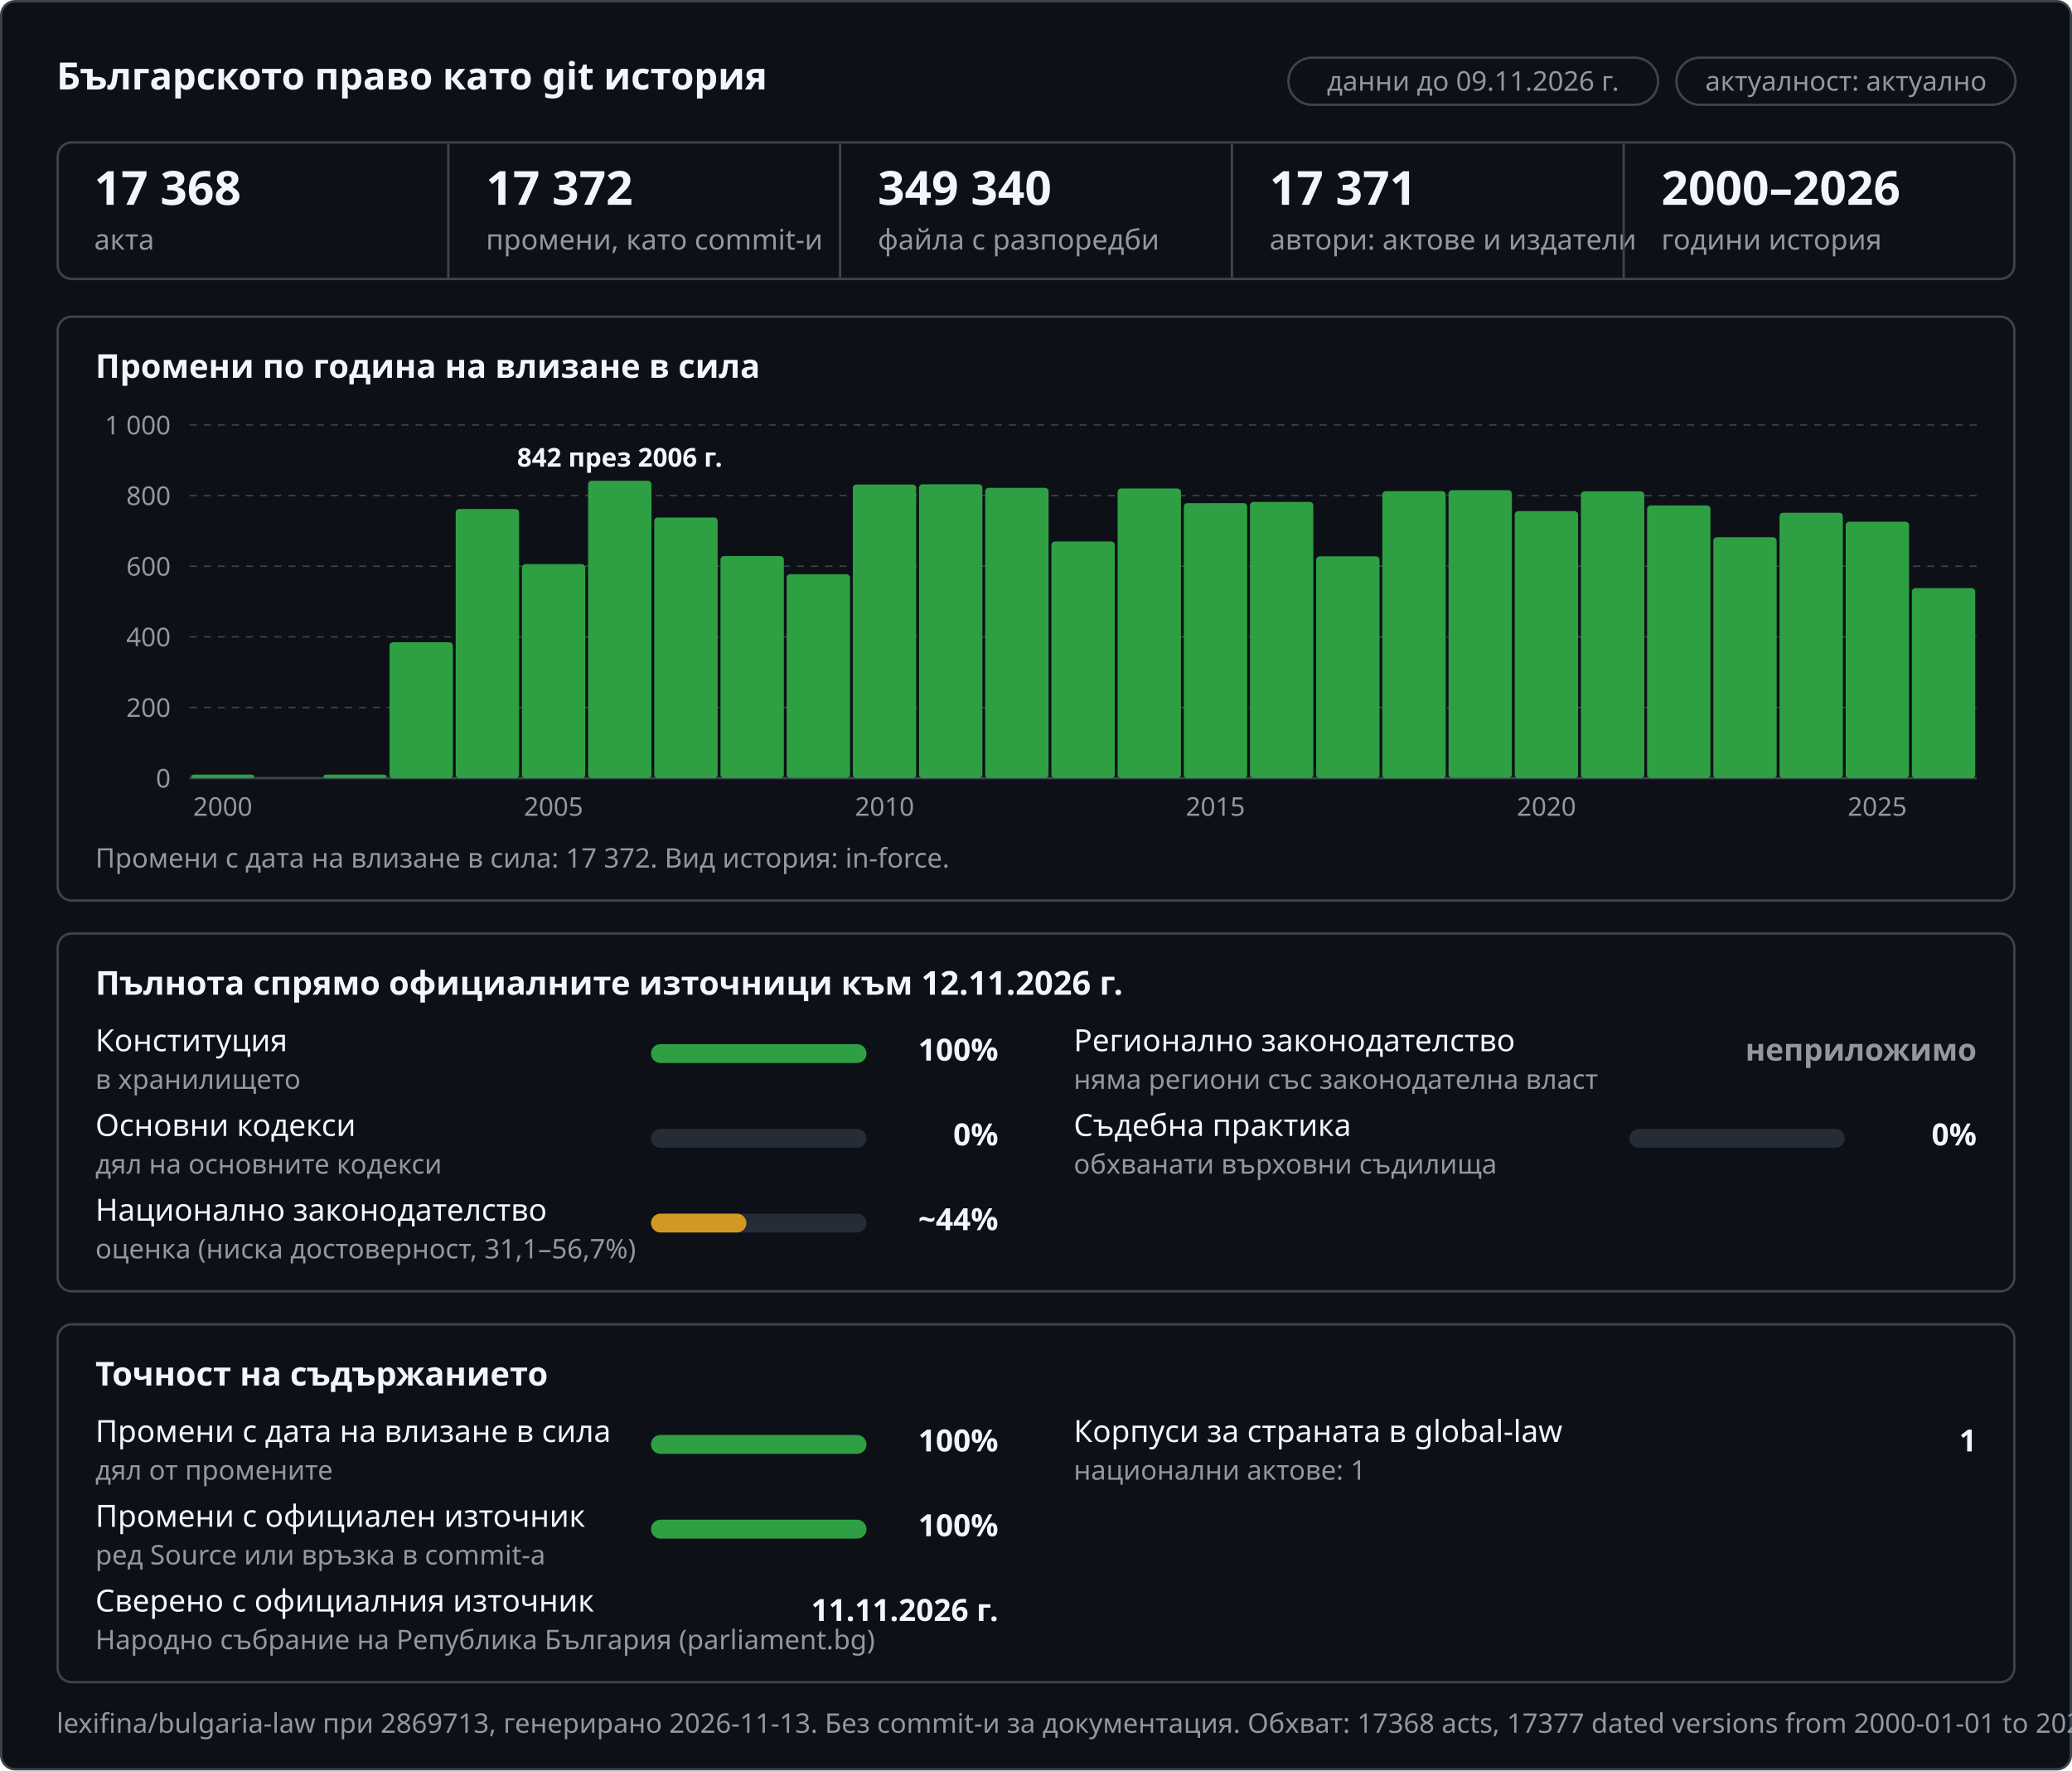
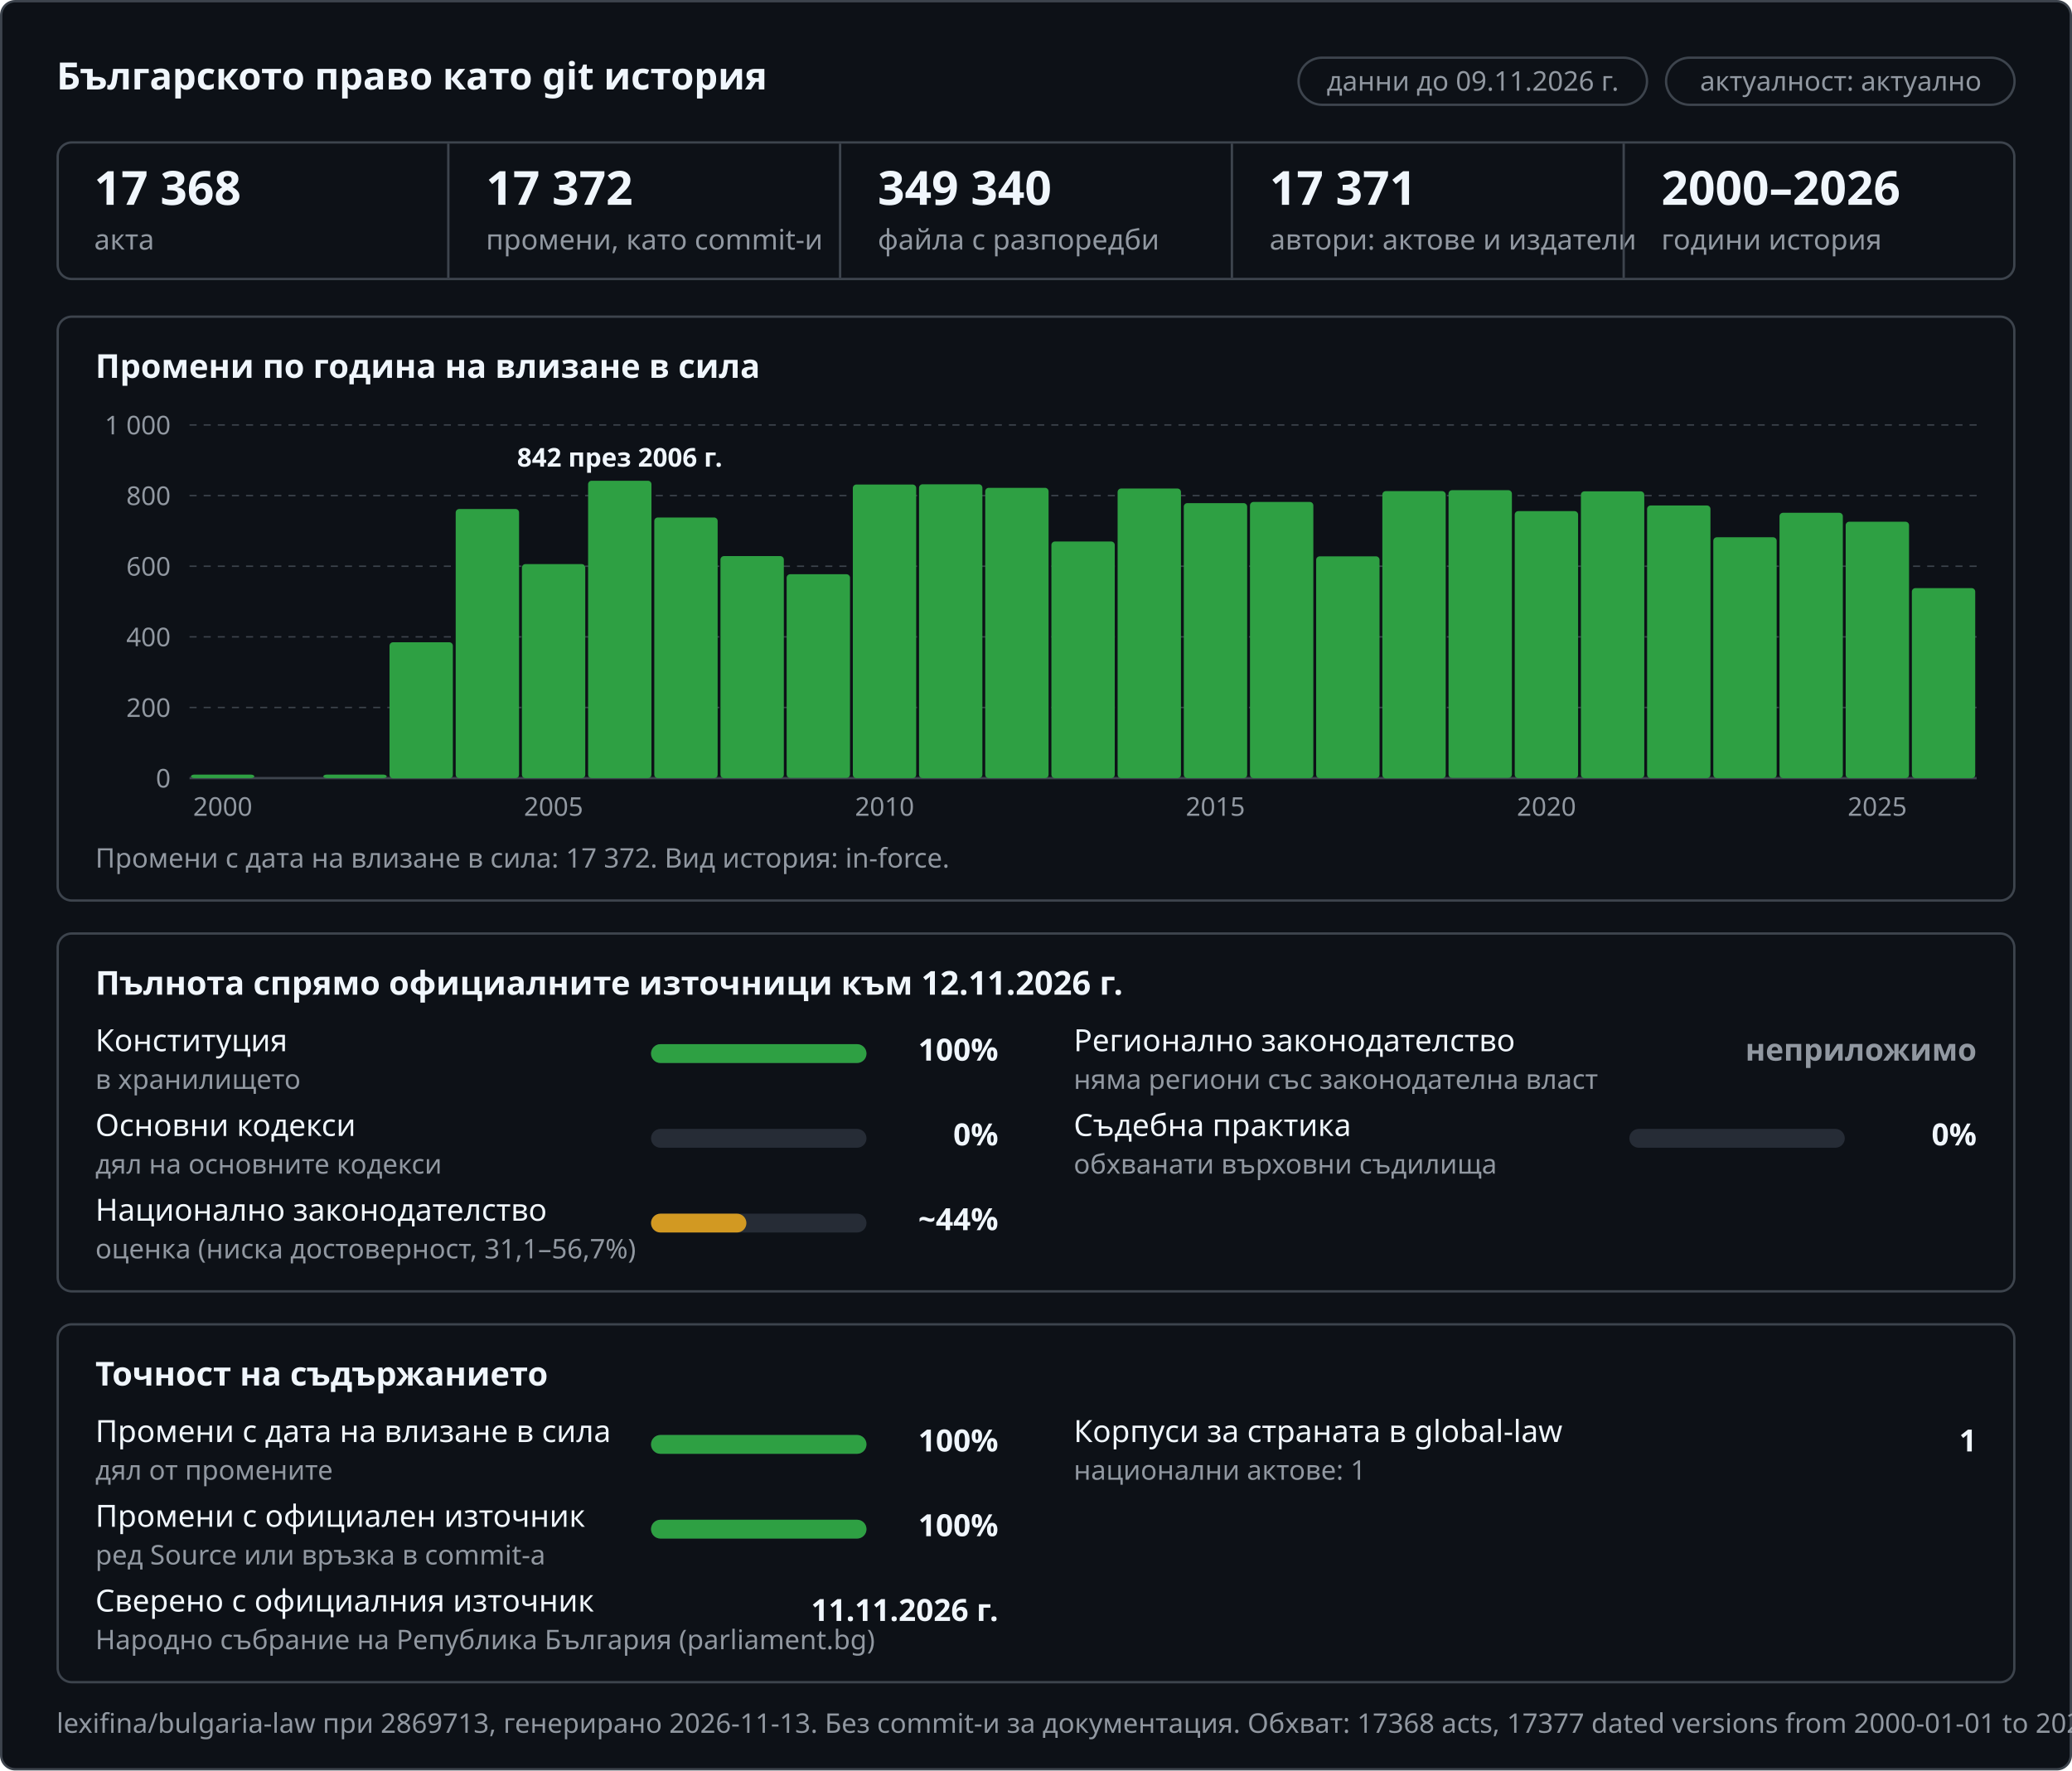
<svg xmlns="http://www.w3.org/2000/svg" width="880" height="752" viewBox="0 0 880 752" font-family="-apple-system,BlinkMacSystemFont,Segoe UI,Noto Sans,Helvetica,Arial,sans-serif">
  <rect x="0.5" y="0.5" width="879" height="751" rx="6" fill="#0d1117" stroke="#3d444d" />
  <text x="24" y="38" font-size="16" font-weight="600" fill="#f0f6fc">Българското право като git история</text>
-   <rect x="547.2" y="24.5" width="157" height="20" rx="10" fill="none" stroke="#3d444d" />
-   <text x="625.6" y="38.5" font-size="11.5" font-weight="500" text-anchor="middle" fill="#9198a1">данни до 09.11.2026 г.</text>
-   <rect x="712.0" y="24.5" width="144" height="20" rx="10" fill="none" stroke="#3d444d" />
-   <text x="784.0" y="38.5" font-size="11.5" font-weight="500" text-anchor="middle" fill="#9198a1">актуалност: актуално</text>
+   <rect x="551.5" y="24.5" width="148" height="20" rx="10" fill="none" stroke="#3d444d" />
+   <text x="625.5" y="38.5" font-size="11.5" font-weight="500" text-anchor="middle" fill="#9198a1">данни до 09.11.2026 г.</text>
+   <rect x="707.6" y="24.5" width="148" height="20" rx="10" fill="none" stroke="#3d444d" />
+   <text x="781.8" y="38.5" font-size="11.5" font-weight="500" text-anchor="middle" fill="#9198a1">актуалност: актуално</text>
  <rect x="24.5" y="60.5" width="831" height="58" rx="6" fill="#0d1117" stroke="#3d444d" />
  <text x="40.0" y="87" font-size="20" font-weight="600" fill="#f0f6fc">17 368</text>
  <text x="40.0" y="106" font-size="12" fill="#9198a1">акта</text>
  <line x1="190.4" y1="61" x2="190.4" y2="118" stroke="#3d444d" />
  <text x="206.4" y="87" font-size="20" font-weight="600" fill="#f0f6fc">17 372</text>
  <text x="206.4" y="106" font-size="12" fill="#9198a1">промени, като commit-и</text>
  <line x1="356.8" y1="61" x2="356.8" y2="118" stroke="#3d444d" />
  <text x="372.8" y="87" font-size="20" font-weight="600" fill="#f0f6fc">349 340</text>
  <text x="372.8" y="106" font-size="12" fill="#9198a1">файла с разпоредби</text>
  <line x1="523.2" y1="61" x2="523.2" y2="118" stroke="#3d444d" />
  <text x="539.2" y="87" font-size="20" font-weight="600" fill="#f0f6fc">17 371</text>
-   <text x="539.2" y="106" font-size="12" fill="#9198a1">автори: актове и издатели</text>
+   <text x="539.2" y="106" font-size="12" fill="#9198a1" textLength="142" lengthAdjust="spacingAndGlyphs">автори: актове и издатели</text>
  <line x1="689.6" y1="61" x2="689.6" y2="118" stroke="#3d444d" />
  <text x="705.6" y="87" font-size="20" font-weight="600" fill="#f0f6fc">2000–2026</text>
  <text x="705.6" y="106" font-size="12" fill="#9198a1">години история</text>
  <rect x="24.5" y="134.5" width="831" height="248" rx="6" fill="#0d1117" stroke="#3d444d" />
  <text x="40.5" y="160.5" font-size="14" font-weight="600" fill="#f0f6fc">Промени по година на влизане в сила</text>
  <line x1="80.5" y1="330.5" x2="839.5" y2="330.5" stroke="#3d444d" stroke-width="1" />
  <text x="72.5" y="334.5" font-size="11" text-anchor="end" fill="#9198a1">0</text>
  <line x1="80.5" y1="300.5" x2="839.5" y2="300.5" stroke="#3d444d" stroke-width="0.6" stroke-dasharray="3 3" />
  <text x="72.5" y="304.5" font-size="11" text-anchor="end" fill="#9198a1">200</text>
  <line x1="80.5" y1="270.5" x2="839.5" y2="270.5" stroke="#3d444d" stroke-width="0.6" stroke-dasharray="3 3" />
  <text x="72.5" y="274.5" font-size="11" text-anchor="end" fill="#9198a1">400</text>
  <line x1="80.5" y1="240.5" x2="839.5" y2="240.5" stroke="#3d444d" stroke-width="0.6" stroke-dasharray="3 3" />
  <text x="72.5" y="244.5" font-size="11" text-anchor="end" fill="#9198a1">600</text>
  <line x1="80.5" y1="210.5" x2="839.5" y2="210.5" stroke="#3d444d" stroke-width="0.6" stroke-dasharray="3 3" />
  <text x="72.5" y="214.5" font-size="11" text-anchor="end" fill="#9198a1">800</text>
  <line x1="80.5" y1="180.5" x2="839.5" y2="180.5" stroke="#3d444d" stroke-width="0.6" stroke-dasharray="3 3" />
  <text x="72.5" y="184.5" font-size="11" text-anchor="end" fill="#9198a1">1 000</text>
  <rect x="81.10" y="329.0" width="26.91" height="1.5" rx="1.5" fill="#2ea043" />
  <text x="94.6" y="346.5" font-size="11" text-anchor="middle" fill="#9198a1">2000</text>
  <rect x="137.32" y="329.0" width="26.91" height="1.5" rx="1.5" fill="#2ea043" />
  <rect x="165.43" y="272.8" width="26.91" height="57.8" rx="1.5" fill="#2ea043" />
  <rect x="193.54" y="216.2" width="26.91" height="114.3" rx="1.5" fill="#2ea043" />
  <rect x="221.66" y="239.6" width="26.91" height="90.9" rx="1.5" fill="#2ea043" />
  <text x="235.1" y="346.5" font-size="11" text-anchor="middle" fill="#9198a1">2005</text>
  <rect x="249.77" y="204.2" width="26.91" height="126.3" rx="1.5" fill="#2ea043" />
  <text x="263.2" y="198.2" font-size="11" font-weight="600" text-anchor="middle" fill="#f0f6fc">842 през 2006 г.</text>
  <rect x="277.88" y="219.8" width="26.91" height="110.7" rx="1.5" fill="#2ea043" />
  <rect x="305.99" y="236.2" width="26.91" height="94.3" rx="1.5" fill="#2ea043" />
  <rect x="334.10" y="243.9" width="26.91" height="86.5" rx="1.5" fill="#2ea043" />
  <rect x="362.21" y="205.8" width="26.91" height="124.7" rx="1.5" fill="#2ea043" />
  <text x="375.7" y="346.5" font-size="11" text-anchor="middle" fill="#9198a1">2010</text>
  <rect x="390.32" y="205.7" width="26.91" height="124.8" rx="1.5" fill="#2ea043" />
  <rect x="418.43" y="207.2" width="26.91" height="123.3" rx="1.5" fill="#2ea043" />
  <rect x="446.54" y="230.0" width="26.91" height="100.5" rx="1.5" fill="#2ea043" />
  <rect x="474.66" y="207.5" width="26.91" height="123.0" rx="1.5" fill="#2ea043" />
  <rect x="502.77" y="213.7" width="26.91" height="116.8" rx="1.5" fill="#2ea043" />
  <text x="516.2" y="346.5" font-size="11" text-anchor="middle" fill="#9198a1">2015</text>
  <rect x="530.88" y="213.2" width="26.91" height="117.3" rx="1.5" fill="#2ea043" />
  <rect x="558.99" y="236.3" width="26.91" height="94.2" rx="1.5" fill="#2ea043" />
  <rect x="587.10" y="208.6" width="26.91" height="122.0" rx="1.5" fill="#2ea043" />
  <rect x="615.21" y="208.2" width="26.91" height="122.2" rx="1.5" fill="#2ea043" />
  <rect x="643.32" y="217.1" width="26.91" height="113.4" rx="1.5" fill="#2ea043" />
  <text x="656.8" y="346.5" font-size="11" text-anchor="middle" fill="#9198a1">2020</text>
  <rect x="671.43" y="208.7" width="26.91" height="121.8" rx="1.5" fill="#2ea043" />
  <rect x="699.54" y="214.7" width="26.91" height="115.8" rx="1.5" fill="#2ea043" />
  <rect x="727.66" y="228.2" width="26.91" height="102.3" rx="1.5" fill="#2ea043" />
  <rect x="755.77" y="217.8" width="26.91" height="112.7" rx="1.5" fill="#2ea043" />
  <rect x="783.88" y="221.6" width="26.91" height="108.9" rx="1.5" fill="#2ea043" />
  <text x="797.3" y="346.5" font-size="11" text-anchor="middle" fill="#9198a1">2025</text>
  <rect x="811.99" y="249.8" width="26.91" height="80.7" rx="1.5" fill="#2ea043" />
  <text x="40.5" y="368.5" font-size="11.5" fill="#9198a1">Промени с дата на влизане в сила: 17 372. Вид история: in-force.</text>
  <rect x="24.5" y="396.5" width="831" height="152" rx="6" fill="#0d1117" stroke="#3d444d" />
  <text x="40.5" y="422.5" font-size="14" font-weight="600" fill="#f0f6fc">Пълнота спрямо официалните източници към 12.11.2026 г.</text>
  <text x="40.5" y="446.5" font-size="13" fill="#f0f6fc">Конституция</text>
  <text x="40.5" y="462.5" font-size="11.5" fill="#9198a1">в хранилището</text>
  <g>
    <rect x="276.5" y="443.5" width="91.5" height="8" rx="4" fill="#262c36" />
    <rect x="276.5" y="443.5" width="91.5" height="8" rx="4" fill="#2ea043" />
  </g>
  <text x="424.0" y="450.5" font-size="13" font-weight="600" text-anchor="end" fill="#f0f6fc">100%</text>
  <text x="40.5" y="482.5" font-size="13" fill="#f0f6fc">Основни кодекси</text>
  <text x="40.5" y="498.5" font-size="11.5" fill="#9198a1">дял на основните кодекси</text>
  <g>
    <rect x="276.5" y="479.5" width="91.5" height="8" rx="4" fill="#262c36" />
  </g>
  <text x="424.0" y="486.5" font-size="13" font-weight="600" text-anchor="end" fill="#f0f6fc">0%</text>
  <text x="40.5" y="518.5" font-size="13" fill="#f0f6fc">Национално законодателство</text>
  <text x="40.5" y="534.5" font-size="11.5" fill="#9198a1">оценка (ниска достоверност, 31,1–56,7%)</text>
  <g>
    <rect x="276.5" y="515.5" width="91.5" height="8" rx="4" fill="#262c36" />
    <rect x="276.5" y="515.5" width="40.5" height="8" rx="4" fill="#d29922" />
  </g>
  <text x="424.0" y="522.5" font-size="13" font-weight="600" text-anchor="end" fill="#f0f6fc">~44%</text>
  <text x="456.0" y="446.5" font-size="13" fill="#f0f6fc">Регионално законодателство</text>
  <text x="456.0" y="462.5" font-size="11.5" fill="#9198a1">няма региони със законодателна власт</text>
  <text x="839.5" y="450.5" font-size="13" font-weight="600" text-anchor="end" fill="#9198a1">неприложимо</text>
  <text x="456.0" y="482.5" font-size="13" fill="#f0f6fc">Съдебна практика</text>
  <text x="456.0" y="498.5" font-size="11.5" fill="#9198a1">обхванати върховни съдилища</text>
  <g>
    <rect x="692.0" y="479.5" width="91.5" height="8" rx="4" fill="#262c36" />
  </g>
  <text x="839.5" y="486.5" font-size="13" font-weight="600" text-anchor="end" fill="#f0f6fc">0%</text>
  <rect x="24.5" y="562.5" width="831" height="152" rx="6" fill="#0d1117" stroke="#3d444d" />
  <text x="40.5" y="588.5" font-size="14" font-weight="600" fill="#f0f6fc">Точност на съдържанието</text>
  <text x="40.5" y="612.5" font-size="13" fill="#f0f6fc">Промени с дата на влизане в сила</text>
  <text x="40.5" y="628.5" font-size="11.5" fill="#9198a1">дял от промените</text>
  <g>
    <rect x="276.5" y="609.5" width="91.5" height="8" rx="4" fill="#262c36" />
    <rect x="276.5" y="609.5" width="91.5" height="8" rx="4" fill="#2ea043" />
  </g>
  <text x="424.0" y="616.5" font-size="13" font-weight="600" text-anchor="end" fill="#f0f6fc">100%</text>
  <text x="40.5" y="648.5" font-size="13" fill="#f0f6fc">Промени с официален източник</text>
  <text x="40.5" y="664.5" font-size="11.5" fill="#9198a1">ред Source или връзка в commit-а</text>
  <g>
    <rect x="276.5" y="645.5" width="91.5" height="8" rx="4" fill="#262c36" />
    <rect x="276.5" y="645.5" width="91.5" height="8" rx="4" fill="#2ea043" />
  </g>
  <text x="424.0" y="652.5" font-size="13" font-weight="600" text-anchor="end" fill="#f0f6fc">100%</text>
  <text x="40.5" y="684.5" font-size="13" fill="#f0f6fc">Сверено с официалния източник</text>
  <text x="40.5" y="700.5" font-size="11.5" fill="#9198a1">Народно събрание на Република България (parliament.bg)</text>
  <text x="424.0" y="688.5" font-size="13" font-weight="600" text-anchor="end" fill="#f0f6fc">11.11.2026 г.</text>
  <text x="456.0" y="612.5" font-size="13" fill="#f0f6fc">Корпуси за страната в global-law</text>
  <text x="456.0" y="628.5" font-size="11.5" fill="#9198a1">национални актове: 1</text>
  <text x="839.5" y="616.5" font-size="13" font-weight="600" text-anchor="end" fill="#f0f6fc">1</text>
-   <text x="24" y="736" font-size="11.5" fill="#9198a1">lexifina/bulgaria-law при 2869713, генерирано 2026-11-13. Без commit-и за документация. Обхват: 17368 acts, 17377 dated versions from 2000-01-01 to 2026-11-09</text>
+   <text x="24" y="736" font-size="11.5" fill="#9198a1" textLength="832" lengthAdjust="spacingAndGlyphs">lexifina/bulgaria-law при 2869713, генерирано 2026-11-13. Без commit-и за документация. Обхват: 17368 acts, 17377 dated versions from 2000-01-01 to 2026-11-09</text>
</svg>
